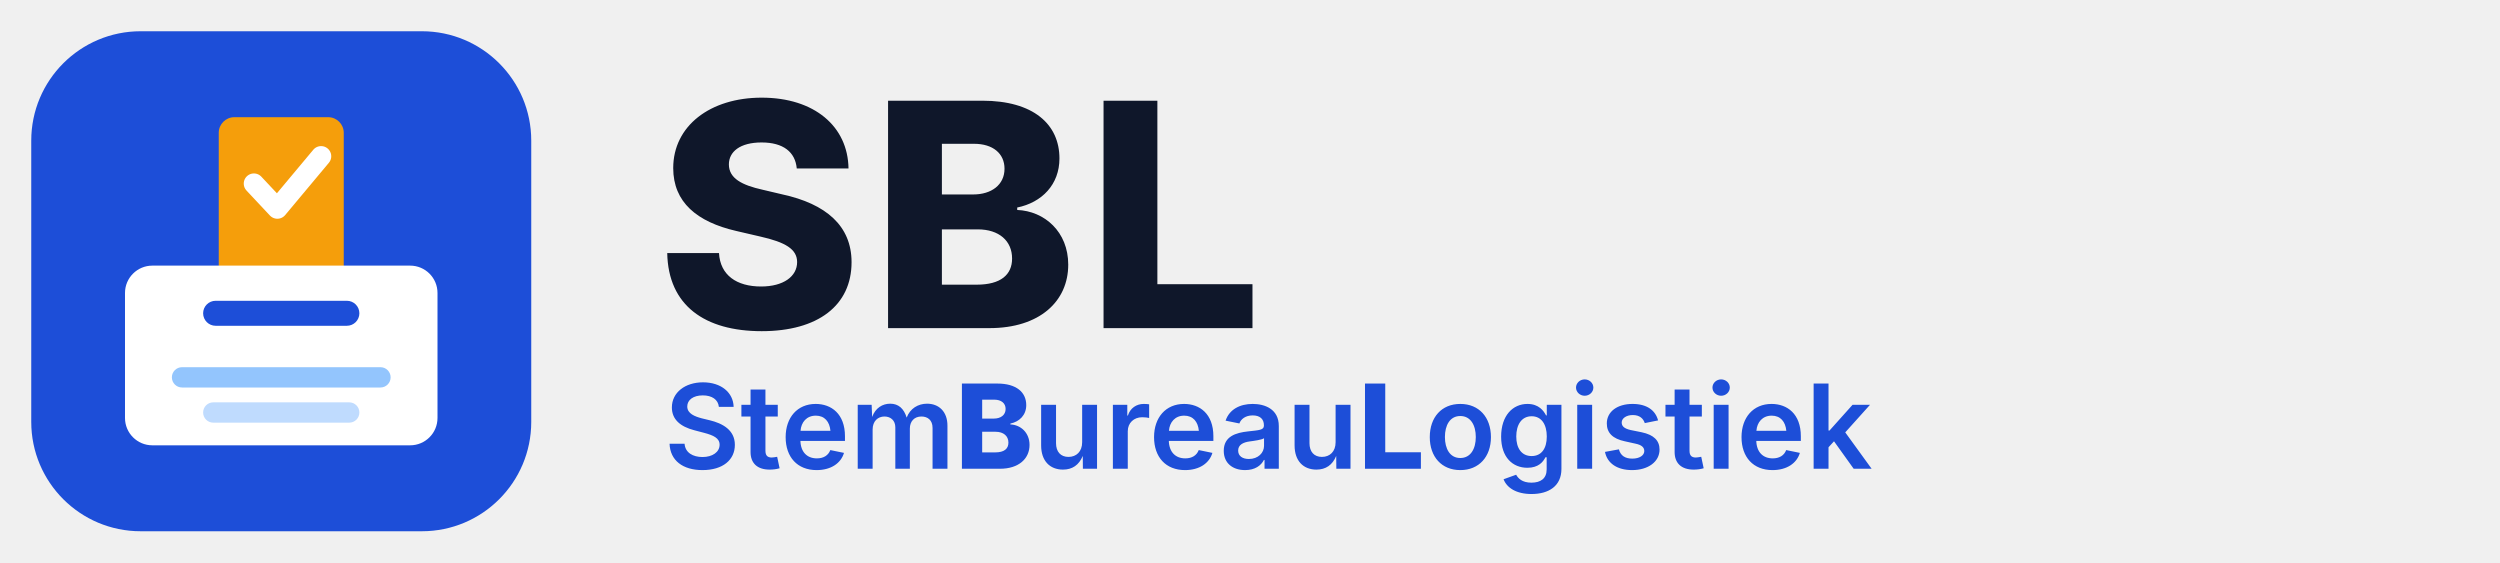
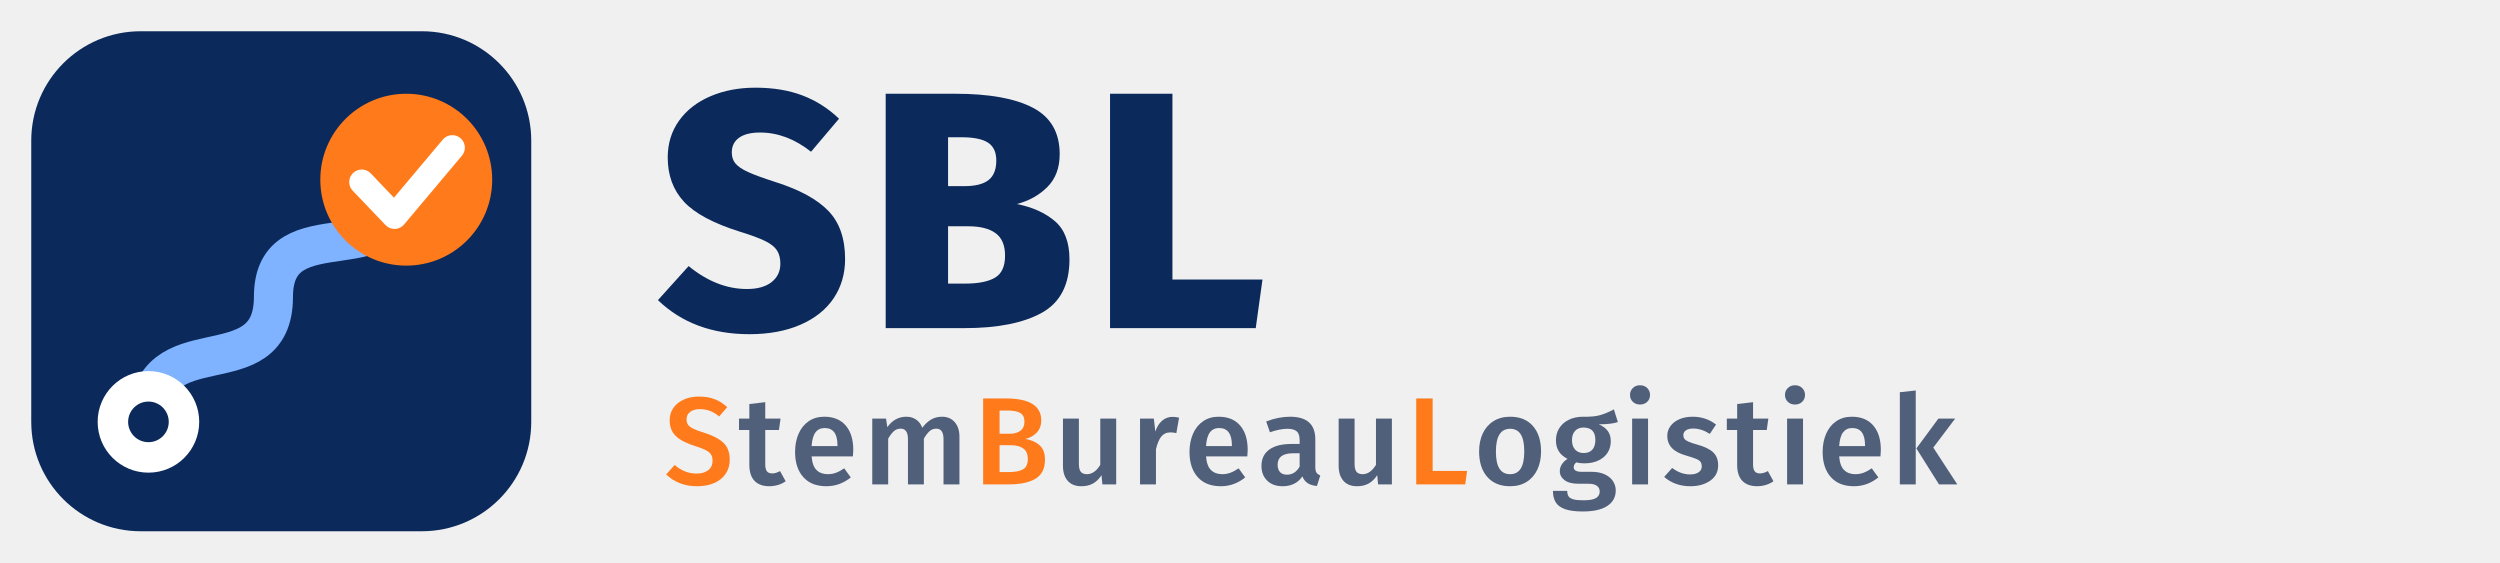
<svg xmlns="http://www.w3.org/2000/svg" viewBox="0 0 320 72" width="320" height="72" role="img" aria-label="SBL StemBureauLogistiek">
  <g transform="translate(4 4)">
    <svg viewBox="0 0 64 64" width="64" height="64">
-       <rect width="64" height="64" rx="14" fill="#1d4ed8" />
-       <g>
-         <path d="M26 11h12a2 2 0 0 1 2 2v20H24V13a2 2 0 0 1 2-2z" fill="#f59e0b" />
-         <path d="M28.5 19.5l3 3.2 5.6-6.7" fill="none" stroke="#fff" stroke-width="2.6" stroke-linecap="round" stroke-linejoin="round" />
-         <rect x="12" y="30" width="40" height="23" rx="3.5" fill="#fff" />
-         <rect x="22" y="34.5" width="20" height="3.2" rx="1.6" fill="#1d4ed8" />
-         <rect x="18" y="43" width="28" height="2.6" rx="1.3" fill="#93c5fd" />
-         <rect x="22" y="47.5" width="20" height="2.6" rx="1.3" fill="#bfdbfe" />
-       </g>
+       <rect width="64" height="64" rx="14" fill="#0b2a5b" />
+       <path d="M15 50C15 37 31 46 31 34S48 32 48 19" fill="none" stroke="#7fb2ff" stroke-width="5" stroke-linecap="round" />
+       <circle cx="15" cy="50" r="6.5" fill="#fff" />
+       <circle cx="15" cy="50" r="2.6" fill="#0b2a5b" />
+       <circle cx="48" cy="19" r="11" fill="#ff7a1a" />
+       <path d="M42.3 19.3l4.2 4.4 7.4-8.8" fill="none" stroke="#ffffff" stroke-width="3.2" stroke-linecap="round" stroke-linejoin="round" />
    </svg>
  </g>
-   <text x="84" y="42" font-family="Inter,'Segoe UI',Helvetica,Arial,sans-serif" font-weight="800" font-size="40" letter-spacing="1" fill="#0f172a">SBL</text>
-   <text x="85" y="60" font-family="Inter,'Segoe UI',Helvetica,Arial,sans-serif" font-weight="600" font-size="15" fill="#1d4ed8">Stem<tspan font-weight="800">B</tspan>ureau<tspan font-weight="800">L</tspan>ogistiek</text>
+   <g fill="#0b2a5b">
+     <path d="M107.396 15.194 103.813 19.424Q100.705 16.964 97.295 16.964Q95.525 16.964 94.597 17.633Q93.669 18.302 93.669 19.511Q93.669 20.374 94.144 20.935Q94.619 21.496 95.741 22.014Q96.863 22.532 99.281 23.309Q103.899 24.777 106.036 27.0Q108.173 29.223 108.173 33.151Q108.173 36.0 106.705 38.18Q105.237 40.36 102.453 41.568Q99.669 42.777 95.914 42.777Q88.748 42.777 84.216 38.417L88.144 34.058Q91.727 36.993 95.612 36.993Q97.64 36.993 98.763 36.108Q99.885 35.223 99.885 33.755Q99.885 32.719 99.453 32.05Q99.022 31.381 97.921 30.842Q96.82 30.302 94.705 29.655Q89.612 28.058 87.54 25.813Q85.468 23.568 85.468 20.158Q85.468 17.482 86.914 15.453Q88.36 13.424 90.928 12.324Q93.496 11.223 96.691 11.223Q100.101 11.223 102.712 12.216Q105.324 13.209 107.396 15.194Z" />
+     <path d="M136.892 33.194Q136.892 38.072 133.353 40.036Q129.813 42.0 123.468 42.0H113.367V12.0H122.302Q128.777 12.0 132.209 13.791Q135.64 15.583 135.64 19.727Q135.64 22.36 134.065 23.935Q132.489 25.511 130.158 26.115Q133.18 26.719 135.036 28.317Q136.892 29.914 136.892 33.194ZM121.353 17.568V23.827H123.424Q125.54 23.827 126.532 23.05Q127.525 22.273 127.525 20.547Q127.525 18.95 126.468 18.259Q125.41 17.568 123.036 17.568ZM128.647 32.719Q128.647 30.734 127.439 29.849Q126.23 28.964 123.942 28.964H121.353V36.302H123.511Q126.058 36.302 127.353 35.547Q128.647 34.791 128.647 32.719Z" />
+     <path d="M150.072 12.0V35.784H161.597L160.734 42.0H142.086V12.0Z" />
+   </g>
+   <g fill="#51607a">
+     <path d="M93.087 52.114 92.052 53.308Q91.463 52.815 90.866 52.592Q90.269 52.369 89.585 52.369Q88.821 52.369 88.351 52.711Q87.881 53.054 87.881 53.674Q87.881 54.088 88.064 54.359Q88.247 54.63 88.725 54.868Q89.203 55.107 90.142 55.394Q91.766 55.903 92.585 56.659Q93.405 57.415 93.405 58.864Q93.405 59.851 92.904 60.615Q92.402 61.379 91.463 61.809Q90.524 62.239 89.234 62.239Q87.977 62.239 86.982 61.833Q85.987 61.427 85.271 60.726L86.353 59.517Q86.99 60.058 87.674 60.336Q88.359 60.615 89.187 60.615Q90.094 60.615 90.651 60.185Q91.208 59.755 91.208 58.975Q91.208 58.498 91.017 58.187Q90.826 57.877 90.365 57.63Q89.903 57.384 89.027 57.113Q87.276 56.572 86.496 55.808Q85.716 55.043 85.716 53.802Q85.716 52.894 86.194 52.21Q86.671 51.525 87.523 51.143Q88.375 50.761 89.457 50.761Q90.619 50.761 91.479 51.096Q92.339 51.43 93.087 52.114Z" fill="#ff7a1a" />
+     <path d="M100.564 61.602Q100.118 61.92 99.569 62.08Q99.02 62.239 98.447 62.239Q97.205 62.223 96.56 61.53Q95.915 60.838 95.915 59.485V55.043H94.594V53.579H95.915V51.716L97.953 51.478V53.579H99.911L99.704 55.043H97.953V59.437Q97.953 60.058 98.168 60.329Q98.383 60.599 98.845 60.599Q99.306 60.599 99.847 60.297Z" />
+     <path d="M109.171 58.418H103.886Q103.981 59.644 104.523 60.169Q105.064 60.695 105.955 60.695Q106.513 60.695 107.006 60.512Q107.5 60.329 108.057 59.946L108.9 61.109Q107.5 62.239 105.78 62.239Q103.854 62.239 102.811 61.061Q101.769 59.883 101.769 57.845Q101.769 56.556 102.214 55.529Q102.66 54.502 103.504 53.921Q104.348 53.34 105.51 53.34Q107.277 53.34 108.248 54.462Q109.219 55.585 109.219 57.59Q109.219 57.75 109.171 58.418ZM107.197 57.001Q107.197 54.789 105.557 54.789Q104.809 54.789 104.387 55.338Q103.966 55.887 103.886 57.097H107.197Z" />
+     <path d="M122.809 55.903V62.0H120.771V56.221Q120.771 54.868 119.848 54.868Q119.354 54.868 118.996 55.179Q118.638 55.489 118.256 56.142V62.0H116.218V56.221Q116.218 54.868 115.295 54.868Q114.786 54.868 114.427 55.179Q114.069 55.489 113.687 56.142V62.0H111.649V53.579H113.416L113.576 54.677Q114.531 53.34 116.011 53.34Q116.744 53.34 117.277 53.714Q117.81 54.088 118.049 54.757Q118.558 54.072 119.171 53.706Q119.784 53.34 120.58 53.34Q121.599 53.34 122.204 54.033Q122.809 54.725 122.809 55.903Z" />
+     <path d="M133.756 58.832Q133.756 60.551 132.546 61.276Q131.336 62.0 129.155 62.0H125.844V51.0H128.726Q133.278 51.0 133.278 53.802Q133.278 54.773 132.689 55.386Q132.1 55.999 131.241 56.174Q132.371 56.381 133.064 56.986Q133.756 57.59 133.756 58.832ZM127.946 52.544V55.521H129.235Q130.111 55.521 130.62 55.131Q131.129 54.741 131.129 53.977Q131.129 53.181 130.596 52.863Q130.063 52.544 128.933 52.544ZM131.559 58.753Q131.559 57.813 130.978 57.399Q130.397 56.986 129.394 56.986H127.946V60.424H129.171Q130.333 60.424 130.946 60.074Q131.559 59.724 131.559 58.753Z" fill="#ff7a1a" />
+     <path d="M142.873 62.0H141.106L140.994 60.822Q140.533 61.538 139.904 61.889Q139.275 62.239 138.415 62.239Q137.285 62.239 136.672 61.546Q136.059 60.854 136.059 59.628V53.579H138.097V59.373Q138.097 60.09 138.344 60.392Q138.59 60.695 139.132 60.695Q140.103 60.695 140.835 59.501V53.579H142.873Z" />
+     <path d="M150.923 53.467 150.573 55.441Q150.19 55.346 149.824 55.346Q149.076 55.346 148.646 55.879Q148.216 56.412 147.962 57.511V62.0H145.924V53.579H147.691L147.882 55.234Q148.185 54.327 148.758 53.842Q149.331 53.356 150.079 53.356Q150.541 53.356 150.923 53.467Z" />
+     <path d="M159.657 58.418H154.372Q154.468 59.644 155.009 60.169Q155.55 60.695 156.442 60.695Q156.999 60.695 157.492 60.512Q157.986 60.329 158.543 59.946L159.387 61.109Q157.986 62.239 156.267 62.239Q154.34 62.239 153.298 61.061Q152.255 59.883 152.255 57.845Q152.255 56.556 152.701 55.529Q153.146 54.502 153.99 53.921Q154.834 53.34 155.996 53.34Q157.763 53.34 158.734 54.462Q159.705 55.585 159.705 57.59Q159.705 57.75 159.657 58.418ZM157.683 57.001Q157.683 54.789 156.044 54.789Q155.296 54.789 154.874 55.338Q154.452 55.887 154.372 57.097H157.683Z" />
+     <path d="M168.997 60.854 168.567 62.207Q167.851 62.143 167.397 61.857Q166.943 61.57 166.704 60.981Q166.275 61.618 165.63 61.928Q164.985 62.239 164.189 62.239Q162.932 62.239 162.199 61.522Q161.467 60.806 161.467 59.644Q161.467 58.275 162.462 57.551Q163.457 56.826 165.304 56.826H166.354V56.349Q166.354 55.537 165.98 55.211Q165.606 54.884 164.778 54.884Q163.855 54.884 162.55 55.33L162.072 53.945Q163.648 53.34 165.129 53.34Q168.36 53.34 168.36 56.237V59.771Q168.36 60.265 168.511 60.496Q168.663 60.726 168.997 60.854ZM166.354 59.724V58.02H165.511Q163.537 58.02 163.537 59.485Q163.537 60.09 163.839 60.424Q164.142 60.758 164.731 60.758Q165.765 60.758 166.354 59.724Z" />
+     <path d="M178.161 62.0H176.394L176.283 60.822Q175.821 61.538 175.192 61.889Q174.564 62.239 173.704 62.239Q172.574 62.239 171.961 61.546Q171.348 60.854 171.348 59.628V53.579H173.386V59.373Q173.386 60.09 173.632 60.392Q173.879 60.695 174.42 60.695Q175.391 60.695 176.124 59.501V53.579H178.161Z" />
+     <path d="M183.378 51.0V60.281H187.787L187.548 62.0H181.276V51.0Z" fill="#ff7a1a" />
+     <path d="M197.254 57.781Q197.254 59.103 196.777 60.114Q196.299 61.124 195.408 61.682Q194.516 62.239 193.29 62.239Q191.428 62.239 190.377 61.053Q189.326 59.867 189.326 57.781Q189.326 56.46 189.804 55.457Q190.282 54.454 191.181 53.897Q192.08 53.34 193.306 53.34Q195.169 53.34 196.211 54.526Q197.254 55.712 197.254 57.781ZM191.476 57.781Q191.476 59.278 191.929 59.986Q192.383 60.695 193.29 60.695Q194.198 60.695 194.651 59.978Q195.105 59.262 195.105 57.781Q195.105 56.301 194.651 55.593Q194.198 54.884 193.306 54.884Q191.476 54.884 191.476 57.781Z" />
+     <path d="M207.087 54.025Q206.275 54.311 204.652 54.311Q205.432 54.661 205.806 55.179Q206.18 55.696 206.18 56.476Q206.18 57.304 205.774 57.941Q205.368 58.577 204.596 58.944Q203.824 59.31 202.789 59.31Q202.216 59.31 201.786 59.182Q201.436 59.421 201.436 59.803Q201.436 60.392 202.455 60.392H203.744Q204.667 60.392 205.36 60.695Q206.052 60.997 206.434 61.546Q206.816 62.096 206.816 62.78Q206.816 64.054 205.734 64.762Q204.652 65.47 202.614 65.47Q201.149 65.47 200.314 65.168Q199.478 64.865 199.128 64.292Q198.777 63.719 198.777 62.828H200.608Q200.608 63.274 200.775 63.528Q200.942 63.783 201.38 63.91Q201.818 64.038 202.646 64.038Q203.808 64.038 204.285 63.751Q204.763 63.465 204.763 62.923Q204.763 62.446 204.397 62.183Q204.031 61.92 203.33 61.92H202.057Q200.863 61.92 200.258 61.459Q199.653 60.997 199.653 60.297Q199.653 59.851 199.916 59.437Q200.178 59.023 200.64 58.737Q199.876 58.339 199.518 57.758Q199.159 57.177 199.159 56.365Q199.159 55.457 199.605 54.773Q200.051 54.088 200.839 53.714Q201.627 53.34 202.646 53.34Q203.983 53.372 204.803 53.141Q205.623 52.91 206.578 52.401ZM201.213 56.333Q201.213 57.097 201.611 57.543Q202.009 57.988 202.709 57.988Q203.442 57.988 203.824 57.551Q204.206 57.113 204.206 56.317Q204.206 54.725 202.678 54.725Q201.993 54.725 201.603 55.163Q201.213 55.601 201.213 56.333Z" />
+     <path d="M210.951 53.579V62.0H208.913V53.579ZM211.205 50.554Q211.205 51.08 210.847 51.43Q210.489 51.78 209.916 51.78Q209.359 51.78 209 51.43Q208.642 51.08 208.642 50.554Q208.642 50.029 209 49.671Q209.359 49.313 209.916 49.313Q210.489 49.313 210.847 49.671Q211.205 50.029 211.205 50.554Z" />
+     <path d="M219.653 54.343 218.857 55.537Q217.775 54.852 216.74 54.852Q216.135 54.852 215.801 55.083Q215.467 55.314 215.467 55.696Q215.467 55.983 215.61 56.174Q215.753 56.365 216.127 56.532Q216.501 56.699 217.234 56.906Q218.603 57.272 219.263 57.877Q219.924 58.482 219.924 59.564Q219.924 60.822 218.905 61.53Q217.886 62.239 216.374 62.239Q215.339 62.239 214.488 61.92Q213.636 61.602 213.015 61.045L214.034 59.899Q215.132 60.726 216.326 60.726Q217.011 60.726 217.417 60.456Q217.823 60.185 217.823 59.708Q217.823 59.342 217.671 59.127Q217.52 58.912 217.13 58.745Q216.74 58.577 215.912 58.339Q214.623 57.988 214.018 57.36Q213.413 56.731 213.413 55.792Q213.413 55.091 213.819 54.534Q214.225 53.977 214.965 53.658Q215.705 53.34 216.66 53.34Q218.364 53.34 219.653 54.343Z" />
+     <path d="M227.003 61.602Q226.557 61.92 226.008 62.08Q225.459 62.239 224.886 62.239Q223.644 62.223 222.999 61.53Q222.355 60.838 222.355 59.485V55.043H221.033V53.579H222.355V51.716L224.392 51.478V53.579H226.35L226.143 55.043H224.392V59.437Q224.392 60.058 224.607 60.329Q224.822 60.599 225.284 60.599Q225.745 60.599 226.287 60.297Z" />
+     <path d="M230.787 53.579V62.0H228.749V53.579ZM231.041 50.554Q231.041 51.08 230.683 51.43Q230.325 51.78 229.752 51.78Q229.195 51.78 228.837 51.43Q228.478 51.08 228.478 50.554Q228.478 50.029 228.837 49.671Q229.195 49.313 229.752 49.313Q230.325 49.313 230.683 49.671Q231.041 50.029 231.041 50.554Z" />
+     <path d="M240.699 58.418H235.414Q235.51 59.644 236.051 60.169Q236.592 60.695 237.484 60.695Q238.041 60.695 238.534 60.512Q239.028 60.329 239.585 59.946L240.429 61.109Q239.028 62.239 237.309 62.239Q235.382 62.239 234.34 61.061Q233.297 59.883 233.297 57.845Q233.297 56.556 233.743 55.529Q234.188 54.502 235.032 53.921Q235.876 53.34 237.038 53.34Q238.805 53.34 239.776 54.462Q240.747 55.585 240.747 57.59Q240.747 57.75 240.699 58.418ZM238.725 57.001Q238.725 54.789 237.086 54.789Q236.337 54.789 235.916 55.338Q235.494 55.887 235.414 57.097H238.725Z" />
+     <path d="M245.215 49.981V62.0H243.178V50.204ZM250.262 53.579 247.46 57.288 250.532 62.0H248.192L245.295 57.399L248.113 53.579Z" />
+   </g>
</svg>
